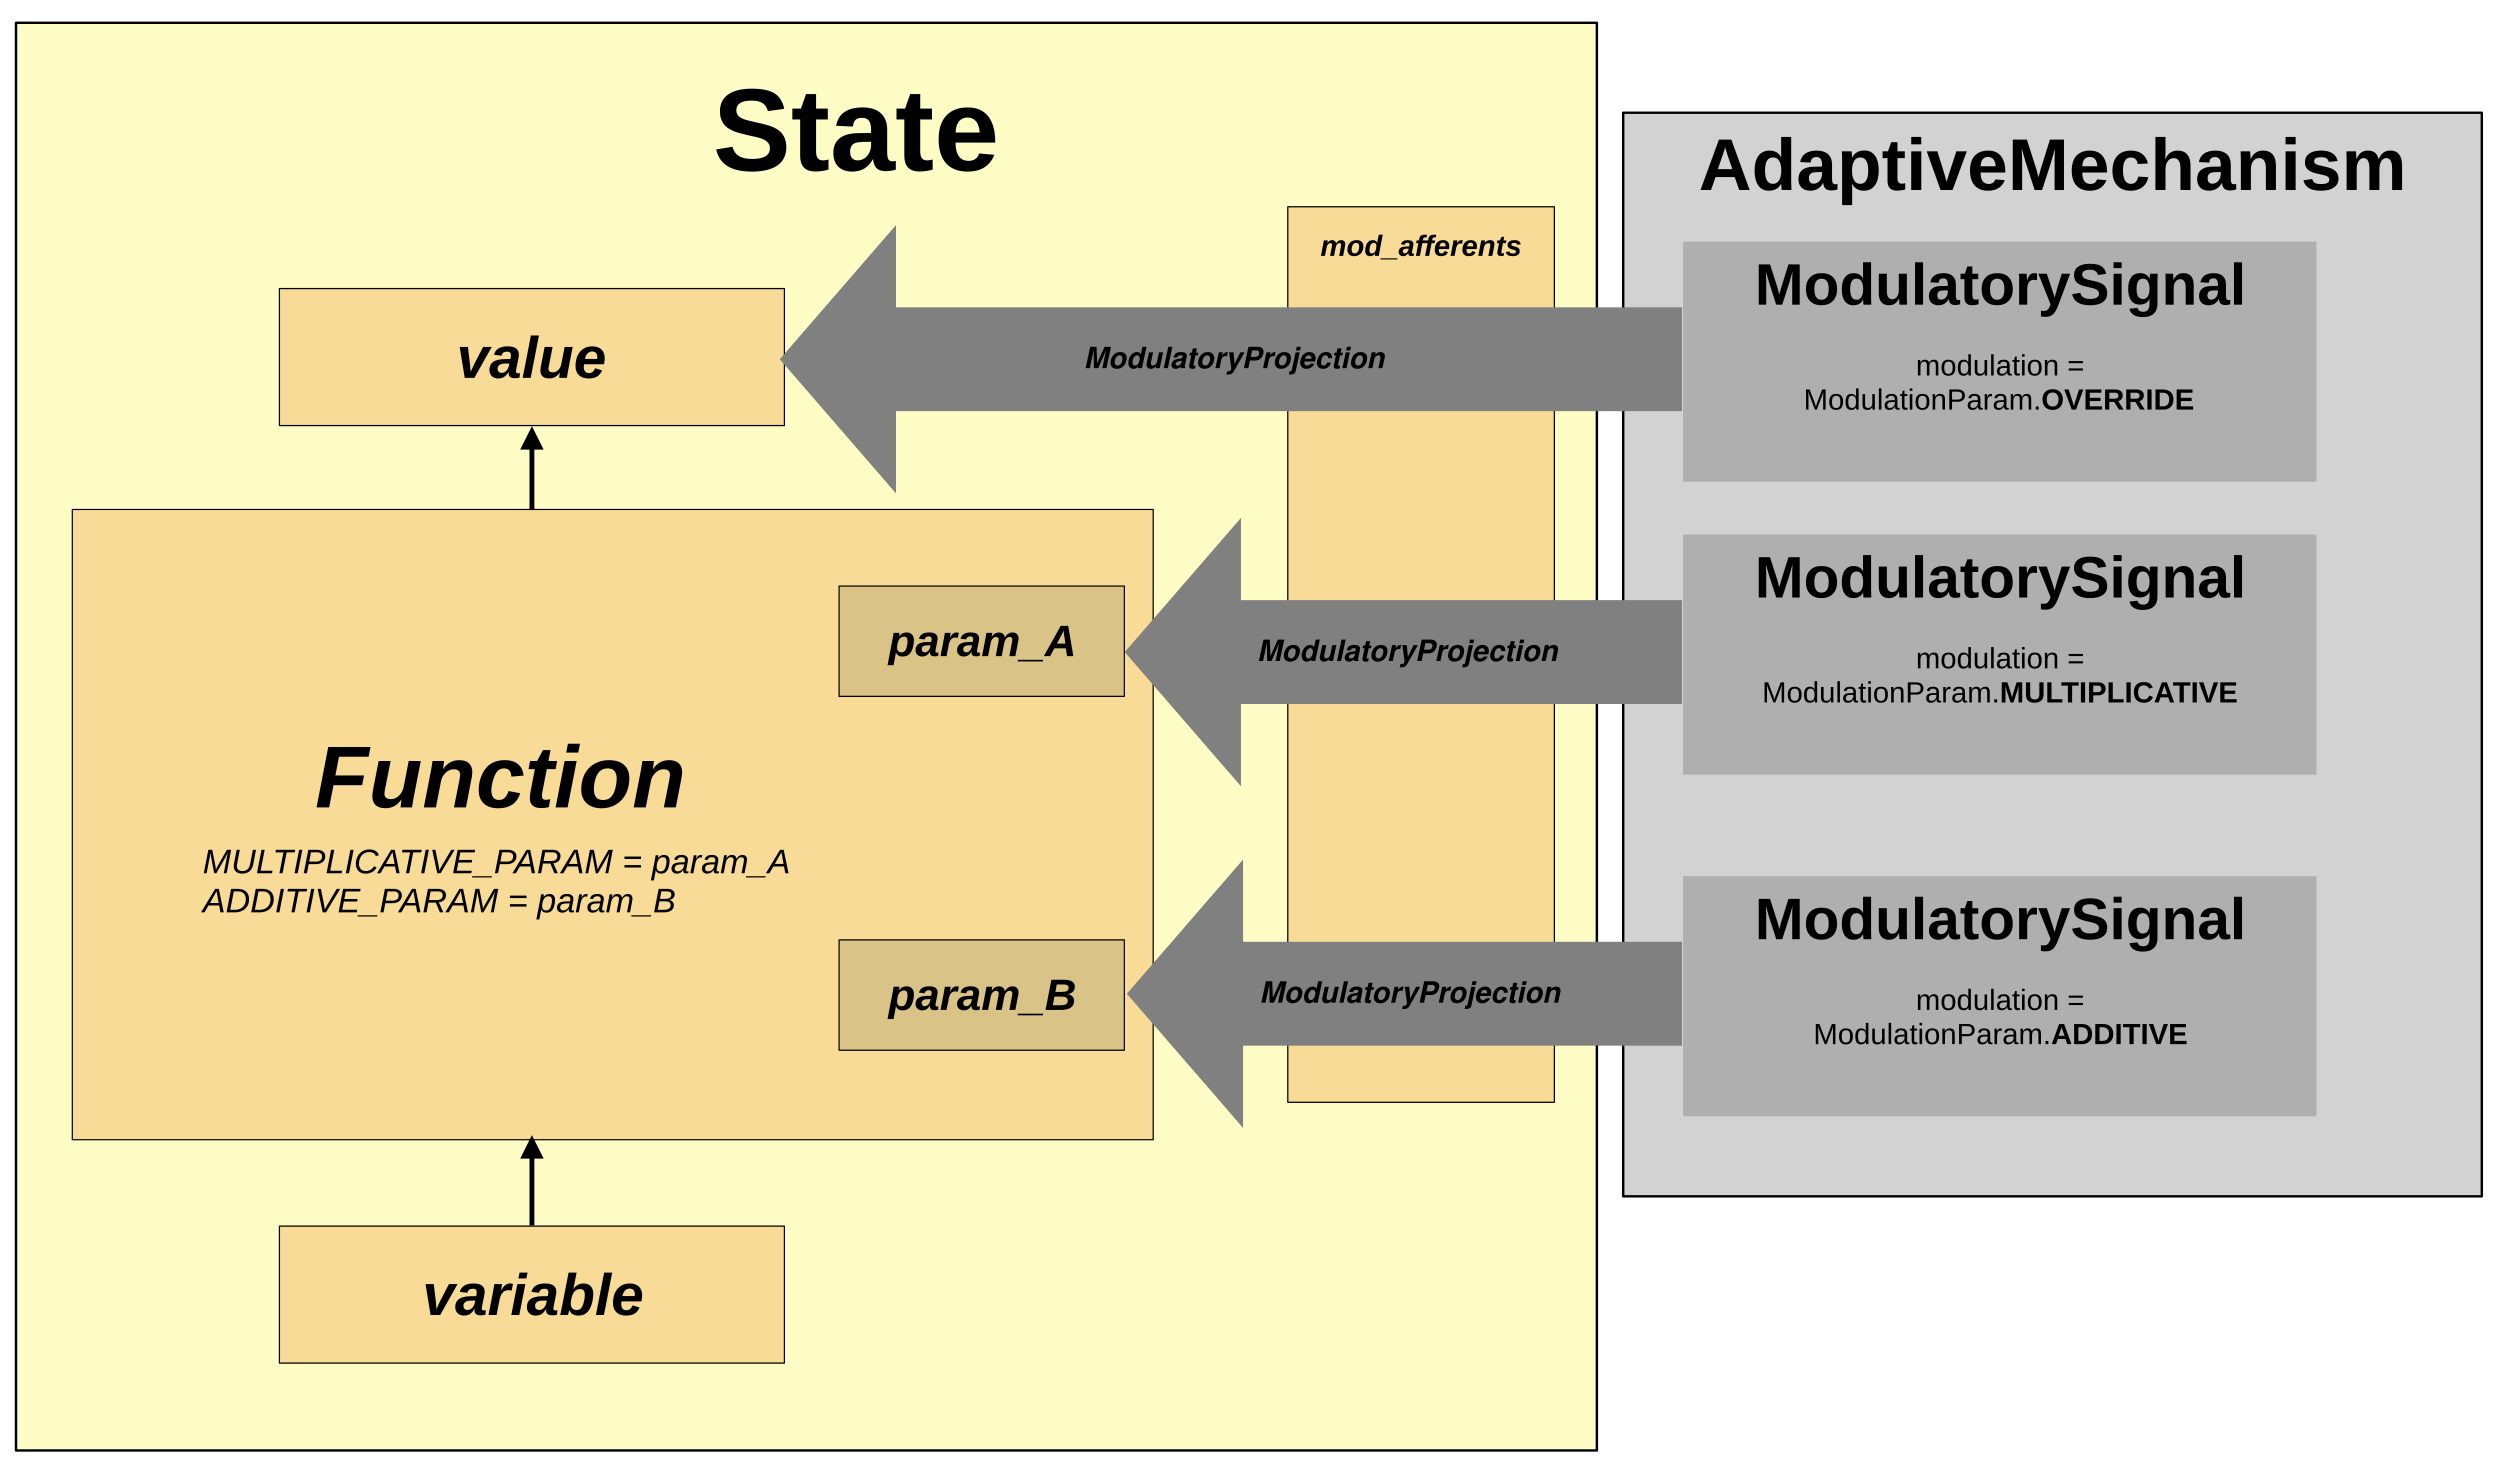
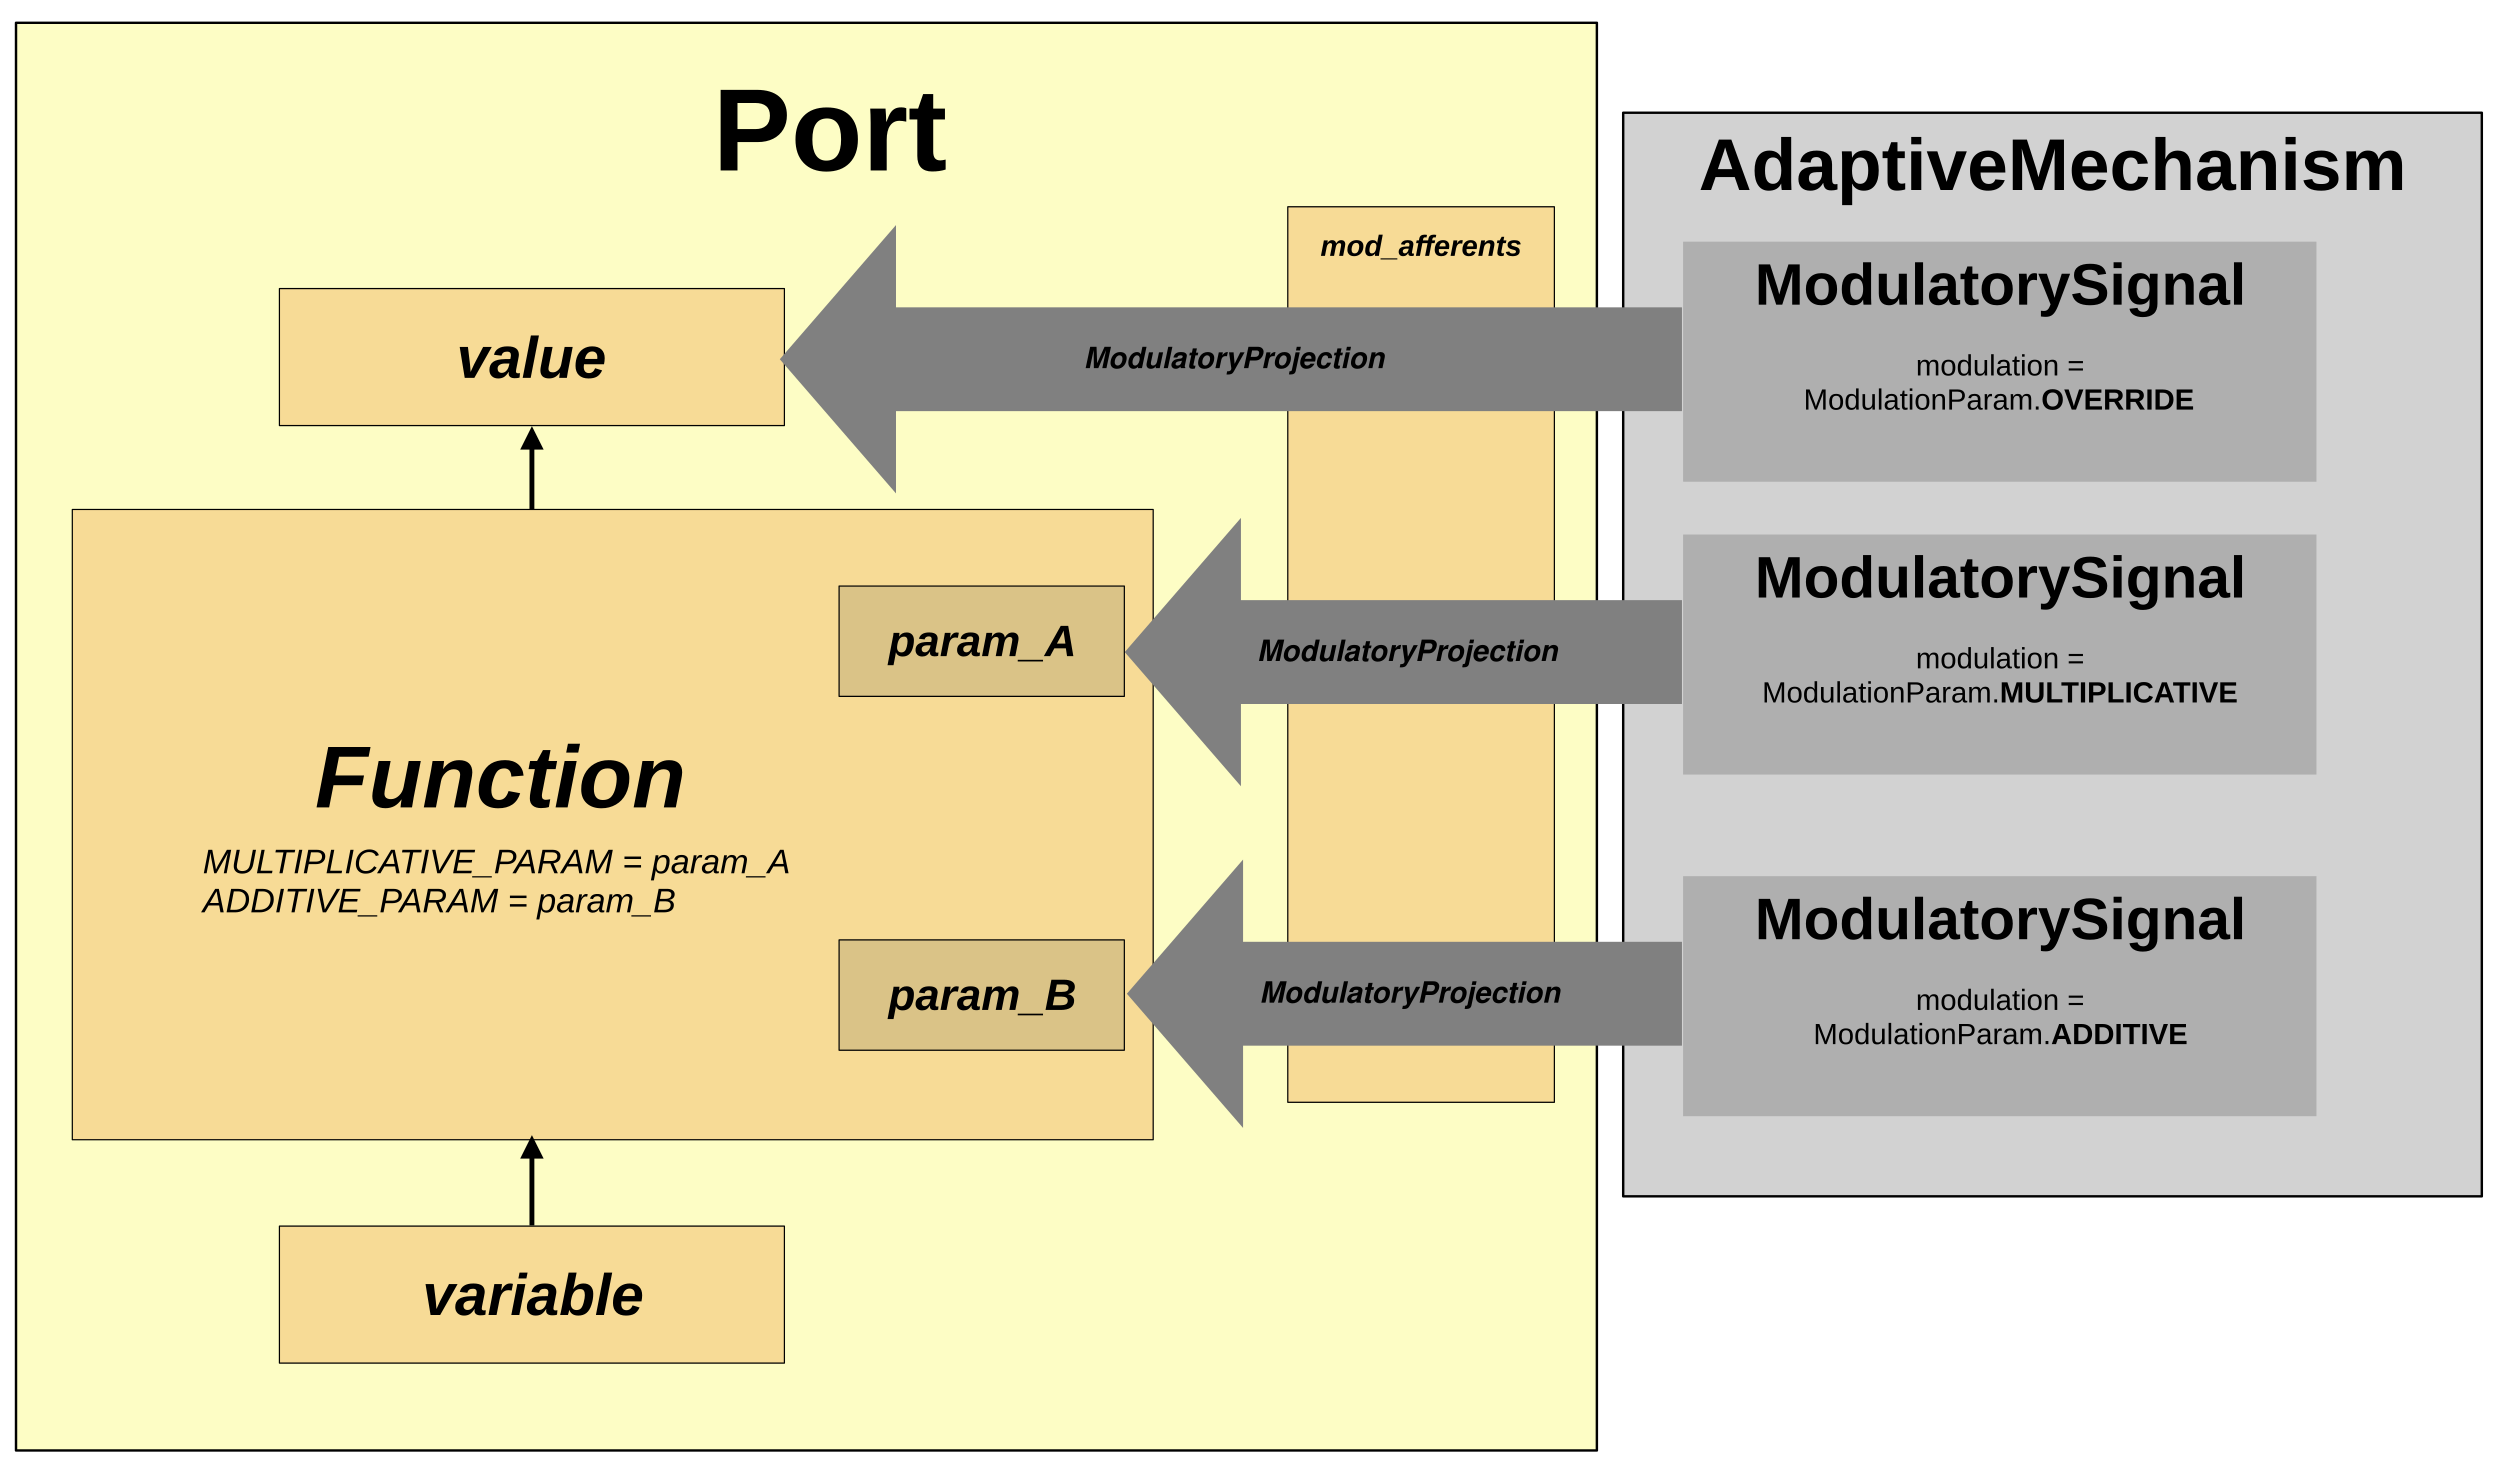
<svg xmlns="http://www.w3.org/2000/svg" id="svg4604" version="1.1" xml:space="preserve" width="1280.527" height="751.171" viewBox="0 0 1280.527 751.171">
  <defs id="defs4608">
    <clipPath clipPathUnits="userSpaceOnUse" id="clipPath4620">
      <path d="m 0,0 1500,0 0,1000 L 0,1000 0,0 Z" id="path4622" />
    </clipPath>
    <clipPath clipPathUnits="userSpaceOnUse" id="clipPath4636">
      <path d="m 281.49,208.489 645.79,0 0,583.022 -645.79,0 0,-583.022 z" id="path4638" />
    </clipPath>
    <clipPath clipPathUnits="userSpaceOnUse" id="clipPath4646">
      <path d="m 0,0 1500,0 0,1000 L 0,1000 0,0 Z" id="path4648" />
    </clipPath>
    <clipPath clipPathUnits="userSpaceOnUse" id="clipPath4660">
      <path d="m 536.435,725.027 175.899,0 0,50 -175.899,0 0,-50 z" id="path4662" />
    </clipPath>
    <clipPath clipPathUnits="userSpaceOnUse" id="clipPath4674">
      <path d="m 0,0 1500,0 0,1000 L 0,1000 0,0 Z" id="path4676" />
    </clipPath>
    <clipPath clipPathUnits="userSpaceOnUse" id="clipPath4706">
      <path d="m 802.622,351.159 107.241,0 0,364.961 -107.241,0 0,-364.961 z" id="path4708" />
    </clipPath>
    <clipPath clipPathUnits="userSpaceOnUse" id="clipPath4720">
      <path d="m 0,0 1500,0 0,1000 L 0,1000 0,0 Z" id="path4722" />
    </clipPath>
    <clipPath clipPathUnits="userSpaceOnUse" id="clipPath4734">
      <path d="m 386.724,628.465 210.331,0 0,54.137 -210.331,0 0,-54.137 z" id="path4736" />
    </clipPath>
    <clipPath clipPathUnits="userSpaceOnUse" id="clipPath4748">
      <path d="m 0,0 1500,0 0,1000 L 0,1000 0,0 Z" id="path4750" />
    </clipPath>
    <clipPath clipPathUnits="userSpaceOnUse" id="clipPath4762">
      <path d="m 386.724,244.293 210.331,0 0,54.137 -210.331,0 0,-54.137 z" id="path4764" />
    </clipPath>
    <clipPath clipPathUnits="userSpaceOnUse" id="clipPath4776">
      <path d="m 0,0 1500,0 0,1000 L 0,1000 0,0 Z" id="path4778" />
    </clipPath>
    <clipPath clipPathUnits="userSpaceOnUse" id="clipPath4790">
      <path d="m 935.682,312.627 358.595,0 0,446.404 -358.595,0 0,-446.404 z" id="path4792" />
    </clipPath>
    <clipPath clipPathUnits="userSpaceOnUse" id="clipPath4804">
      <path d="m 0,0 1500,0 0,1000 L 0,1000 0,0 Z" id="path4806" />
    </clipPath>
    <clipPath clipPathUnits="userSpaceOnUse" id="clipPath4814">
      <path d="m 960.907,484.461 264.94,0 0,101.061 -264.94,0 0,-101.061 z" id="path4816" />
    </clipPath>
    <clipPath clipPathUnits="userSpaceOnUse" id="clipPath4846">
      <path d="m 0,0 1500,0 0,1000 L 0,1000 0,0 Z" id="path4848" />
    </clipPath>
    <clipPath clipPathUnits="userSpaceOnUse" id="clipPath4856">
      <path d="m 734.813,479.655 228.33,0 0,109.983 -228.33,0 0,-109.983 z" id="path4858" />
    </clipPath>
    <clipPath clipPathUnits="userSpaceOnUse" id="clipPath4870">
      <path d="m 0,0 1500,0 0,1000 L 0,1000 0,0 Z" id="path4872" />
    </clipPath>
    <clipPath clipPathUnits="userSpaceOnUse" id="clipPath4880">
      <path d="m 960.908,344.461 264.94,0 0,101.061 -264.94,0 0,-101.061 z" id="path4882" />
    </clipPath>
    <clipPath clipPathUnits="userSpaceOnUse" id="clipPath4912">
      <path d="m 0,0 1500,0 0,1000 L 0,1000 0,0 Z" id="path4914" />
    </clipPath>
    <clipPath clipPathUnits="userSpaceOnUse" id="clipPath4922">
      <path d="m 735.682,339.655 227.46,0 0,109.983 -227.46,0 0,-109.983 z" id="path4924" />
    </clipPath>
    <clipPath clipPathUnits="userSpaceOnUse" id="clipPath4936">
      <path d="m 0,0 1500,0 0,1000 L 0,1000 0,0 Z" id="path4938" />
    </clipPath>
    <clipPath clipPathUnits="userSpaceOnUse" id="clipPath4950">
      <path d="m 617.733,517.498 116.943,0 0,43.21 -116.943,0 0,-43.21 z" id="path4952" />
    </clipPath>
    <clipPath clipPathUnits="userSpaceOnUse" id="clipPath4964">
      <path d="m 0,0 1500,0 0,1000 L 0,1000 0,0 Z" id="path4966" />
    </clipPath>
    <clipPath clipPathUnits="userSpaceOnUse" id="clipPath4978">
      <path d="m 617.733,372.498 116.943,0 0,43.21 -116.943,0 0,-43.21 z" id="path4980" />
    </clipPath>
    <clipPath clipPathUnits="userSpaceOnUse" id="clipPath4992">
      <path d="m 0,0 1500,0 0,1000 L 0,1000 0,0 Z" id="path4994" />
    </clipPath>
    <clipPath clipPathUnits="userSpaceOnUse" id="clipPath5014">
      <path d="m 960.908,604.461 264.94,0 0,101.061 -264.94,0 0,-101.061 z" id="path5016" />
    </clipPath>
    <clipPath clipPathUnits="userSpaceOnUse" id="clipPath5046">
      <path d="m 0,0 1500,0 0,1000 L 0,1000 0,0 Z" id="path5048" />
    </clipPath>
    <clipPath clipPathUnits="userSpaceOnUse" id="clipPath5056">
      <path d="m 593.463,599.655 369.68,0 0,109.983 -369.68,0 0,-109.983 z" id="path5058" />
    </clipPath>
  </defs>
  <g id="g4612" transform="matrix(1.25,0,0,-1.25,-342.4101,1002.312)">
    <g id="g4614" />
    <g id="g4616">
      <g id="g4618" clip-path="url(#clipPath4620)">
        <path d="m 0,0 1500,0 0,1000 L 0,1000 0,0 Z" style="fill:#ffffff;fill-opacity:1;fill-rule:nonzero;stroke:none" id="path4624" />
        <path d="m 280.49,792.511 647.79,0 0,-585.022 -647.79,0 0,585.022 z" style="fill:#fdfdc5;fill-opacity:1;fill-rule:nonzero;stroke:none" id="path4626" />
        <g id="g4628" transform="matrix(1,0,0,-1,280.4897,792.511)">
          <path d="m 0,0 647.79,0 0,585.022 L 0,585.022 0,0 Z" style="fill:none;stroke:#000000;stroke-width:1;stroke-linecap:butt;stroke-linejoin:round;stroke-miterlimit:4;stroke-dasharray:none;stroke-opacity:1" id="path4630" />
        </g>
      </g>
    </g>
    <g id="g4632">
      <g id="g4634" clip-path="url(#clipPath4636)">
        <g id="g4640" transform="translate(290,496)" />
      </g>
    </g>
    <g id="g4642">
      <g id="g4644" clip-path="url(#clipPath4646)">
        <path d="m 303.56,593.081 442.909,0 0,-258.267 -442.909,0 0,258.267 z" style="fill:#f7db96;fill-opacity:1;fill-rule:nonzero;stroke:none" id="path4650" />
        <g id="g4652" transform="matrix(1,0,0,-1,303.5601,593.0809)">
          <path d="m 0,0 442.909,0 0,258.267 L 0,258.267 0,0 Z" style="fill:none;stroke:#000000;stroke-width:0.5;stroke-linecap:butt;stroke-linejoin:round;stroke-miterlimit:4;stroke-dasharray:none;stroke-opacity:1" id="path4654" />
        </g>
      </g>
    </g>
    <g id="g4656">
      <g id="g4658" clip-path="url(#clipPath4660)">
        <g id="g4664" transform="translate(566,732)">
          <text transform="scale(1,-1)" style="font-variant:normal;font-weight:bold;font-size:48px;font-family:Arial;-inkscape-font-specification:Arial-BoldMT;writing-mode:lr-tb;fill:#000000;fill-opacity:1;fill-rule:nonzero;stroke:none" id="text4666">
-             <tspan x="0 32.016 48 74.698 90.682" y="0" id="tspan4668">State</tspan>
+             <tspan x="0 32.016 48 74.698 90.682" y="0" id="tspan4668">Port</tspan>
          </text>
        </g>
      </g>
    </g>
    <g id="g4670">
      <g id="g4672" clip-path="url(#clipPath4674)">
        <g id="g4678" transform="translate(403,471)">
          <text transform="scale(1,-1)" style="font-style:italic;font-variant:normal;font-weight:bold;font-size:36px;font-family:Arial;-inkscape-font-specification:Arial-BoldItalicMT;writing-mode:lr-tb;fill:#000000;fill-opacity:1;fill-rule:nonzero;stroke:none" id="text4680">
            <tspan x="0 21.989 43.978 65.966 85.99 97.978 107.978 129.967 151.956" y="0" id="tspan4682">Function </tspan>
          </text>
        </g>
        <g id="g4684" transform="translate(357,444)">
          <text transform="scale(1,-1)" style="font-style:italic;font-variant:normal;font-size:14px;font-family:Arial;-inkscape-font-specification:Arial-ItalicMT;writing-mode:lr-tb;fill:#000000;fill-opacity:1;fill-rule:nonzero;stroke:none" id="text4686">
            <tspan x="0 11.662 21.773 28.519 37.071 40.96 50.298 58.085 61.974 72.085 80.384 88.935 92.824 102.162 111.5 119.287 127.586 136.924 147.035 156.373 168.035 171.924 180.1 183.989 191.776 199.563 204.225 212.012 223.674 231.461 240.279" y="0" id="tspan4688">MULTIPLICATIVE_PARAM = param_A </tspan>
          </text>
        </g>
        <g id="g4690" transform="translate(357,428)">
          <text transform="scale(1,-1)" style="font-style:italic;font-variant:normal;font-size:14px;font-family:Arial;-inkscape-font-specification:Arial-ItalicMT;writing-mode:lr-tb;fill:#000000;fill-opacity:1;fill-rule:nonzero;stroke:none" id="text4692">
            <tspan x="0 9.338 19.449 29.56 33.449 42 45.889 55.227 64.565 72.352 80.651 89.989 100.1 109.438 121.1 124.989 133.165 137.054 144.841 152.628 157.29 165.077 176.739 184.526" y="0" id="tspan4694">ADDITIVE_PARAM = param_B</tspan>
          </text>
        </g>
        <path d="m 801.622,717.12 109.241,0 0,-366.961 -109.241,0 0,366.961 z" style="fill:#f7db96;fill-opacity:1;fill-rule:nonzero;stroke:none" id="path4696" />
        <g id="g4698" transform="matrix(1,0,0,-1,801.6217,717.1202)">
          <path d="m 0,0 109.241,0 0,366.961 L 0,366.961 0,0 Z" style="fill:none;stroke:#000000;stroke-width:0.5;stroke-linecap:butt;stroke-linejoin:round;stroke-miterlimit:4;stroke-dasharray:none;stroke-opacity:1" id="path4700" />
        </g>
      </g>
    </g>
    <g id="g4702">
      <g id="g4704" clip-path="url(#clipPath4706)">
        <g id="g4710" transform="translate(815,697)">
          <text transform="scale(1,-1)" style="font-style:italic;font-variant:normal;font-weight:bold;font-size:12px;font-family:Arial;-inkscape-font-specification:Arial-BoldItalicMT;writing-mode:lr-tb;fill:#000000;fill-opacity:1;fill-rule:nonzero;stroke:none" id="text4712">
            <tspan x="0 10.67 18 25.33 32.004 38.678 42.457 46.453 53.128 57.798 64.472 71.802 75.798 82.472" y="0" id="tspan4714">mod_afferents </tspan>
          </text>
        </g>
      </g>
    </g>
    <g id="g4716">
      <g id="g4718" clip-path="url(#clipPath4720)">
        <path d="m 388.427,683.602 206.925,0 0,-56.137 -206.925,0 0,56.137 z" style="fill:#f7db96;fill-opacity:1;fill-rule:nonzero;stroke:none" id="path4724" />
        <g id="g4726" transform="matrix(1,0,0,-1,388.4272,683.6019)">
          <path d="m 0,0 206.925,0 0,56.137 L 0,56.137 0,0 Z" style="fill:none;stroke:#000000;stroke-width:0.5;stroke-linecap:butt;stroke-linejoin:round;stroke-miterlimit:4;stroke-dasharray:none;stroke-opacity:1" id="path4728" />
        </g>
      </g>
    </g>
    <g id="g4730">
      <g id="g4732" clip-path="url(#clipPath4734)">
        <g id="g4738" transform="translate(461,647)">
          <text transform="scale(1,-1)" style="font-style:italic;font-variant:normal;font-weight:bold;font-size:24px;font-family:Arial;-inkscape-font-specification:Arial-BoldItalicMT;writing-mode:lr-tb;fill:#000000;fill-opacity:1;fill-rule:nonzero;stroke:none" id="text4740">
            <tspan x="0 13.349 26.698 33.374 48.043" y="0" id="tspan4742">value</tspan>
          </text>
        </g>
      </g>
    </g>
    <g id="g4744">
      <g id="g4746" clip-path="url(#clipPath4748)">
        <path d="m 388.427,299.43 206.925,0 0,-56.137 -206.925,0 0,56.137 z" style="fill:#f7db96;fill-opacity:1;fill-rule:nonzero;stroke:none" id="path4752" />
        <g id="g4754" transform="matrix(1,0,0,-1,388.4272,299.4296)">
          <path d="m 0,0 206.925,0 0,56.137 L 0,56.137 0,0 Z" style="fill:none;stroke:#000000;stroke-width:0.5;stroke-linecap:butt;stroke-linejoin:round;stroke-miterlimit:4;stroke-dasharray:none;stroke-opacity:1" id="path4756" />
        </g>
      </g>
    </g>
    <g id="g4758">
      <g id="g4760" clip-path="url(#clipPath4762)">
        <g id="g4766" transform="translate(447,263)">
          <text transform="scale(1,-1)" style="font-style:italic;font-variant:normal;font-weight:bold;font-size:24px;font-family:Arial;-inkscape-font-specification:Arial-BoldItalicMT;writing-mode:lr-tb;fill:#000000;fill-opacity:1;fill-rule:nonzero;stroke:none" id="text4768">
            <tspan x="0 13.349 26.698 36.038 42.715 56.064 70.733 77.41" y="0" id="tspan4770">variable</tspan>
          </text>
        </g>
      </g>
    </g>
    <g id="g4772">
      <g id="g4774" clip-path="url(#clipPath4776)">
        <path d="m 939.061,755.652 351.838,0 0,-444.025 -351.838,0 0,444.025 z" style="fill:#d2d2d2;fill-opacity:1;fill-rule:nonzero;stroke:none" id="path4780" />
        <g id="g4782" transform="matrix(1,0,0,-1,939.0612,755.652)">
          <path d="m 0,0 351.837,0 0,444.025 L 0,444.025 0,0 Z" style="fill:none;stroke:#000000;stroke-width:1;stroke-linecap:butt;stroke-linejoin:round;stroke-miterlimit:4;stroke-dasharray:none;stroke-opacity:1" id="path4784" />
        </g>
      </g>
    </g>
    <g id="g4786">
      <g id="g4788" clip-path="url(#clipPath4790)">
        <g id="g4794" transform="translate(970,724)">
          <text transform="scale(1,-1)" style="font-variant:normal;font-weight:bold;font-size:30px;font-family:Arial;-inkscape-font-specification:Arial-BoldMT;writing-mode:lr-tb;fill:#000000;fill-opacity:1;fill-rule:nonzero;stroke:none" id="text4796">
            <tspan x="0 21.666 39.99 56.676 75 84.99 93.324 110.01 126.696 151.686 168.372 185.058 203.382 220.068 238.392 246.726 263.412" y="0" id="tspan4798">AdaptiveMechanism</tspan>
          </text>
        </g>
      </g>
    </g>
    <g id="g4800">
      <g id="g4802" clip-path="url(#clipPath4804)">
        <path d="m 963.611,582.818 259.533,0 0,-98.358 -259.533,0 0,98.358 z" style="fill:#000000;fill-opacity:0.168;fill-rule:nonzero;stroke:none" id="path4808" />
      </g>
    </g>
    <g id="g4810">
      <g id="g4812" clip-path="url(#clipPath4814)">
        <g id="g4818" transform="translate(993,557)">
          <text transform="scale(1,-1)" style="font-variant:normal;font-weight:bold;font-size:24px;font-family:Arial;-inkscape-font-specification:Arial-BoldMT;writing-mode:lr-tb;fill:#000000;fill-opacity:1;fill-rule:nonzero;stroke:none" id="text4820">
            <tspan x="0 19.992 34.651 49.31 63.97 70.637 83.986 91.978 106.637 115.978 129.326 145.334 152.002 166.661 181.32 194.669 201.336" y="0" id="tspan4822">ModulatorySignal </tspan>
          </text>
        </g>
        <g id="g4824" transform="translate(1059,528)">
          <text transform="scale(1,-1)" style="font-variant:normal;font-weight:normal;font-size:12px;font-family:Arial;-inkscape-font-specification:ArialMT;writing-mode:lr-tb;fill:#000000;fill-opacity:1;fill-rule:nonzero;stroke:none" id="text4826">
            <tspan x="0 9.996 16.67 23.345 30.019 32.686 39.36 42.694 45.36 52.034 58.709 62.042 69.05" y="0" id="tspan4828">modulation = </tspan>
          </text>
        </g>
        <g id="g4830" transform="translate(996,514)">
          <text transform="scale(1,-1)" style="font-variant:normal;font-weight:normal;font-size:12px;font-family:Arial;-inkscape-font-specification:ArialMT;writing-mode:lr-tb;fill:#000000;fill-opacity:1;fill-rule:nonzero;stroke:none" id="text4832">
            <tspan x="0 9.996 16.67 23.345 30.019 32.686 39.36 42.694 45.36 52.034 58.709 66.713 73.387 77.383 84.058 94.054" y="0" id="tspan4834">ModulationParam.</tspan>
          </text>
        </g>
        <g id="g4836" transform="translate(996,514)">
          <text transform="matrix(1,0,0,-1,97.38281,0)" style="font-variant:normal;font-weight:bold;font-size:12px;font-family:Arial;-inkscape-font-specification:Arial-BoldMT;writing-mode:lr-tb;fill:#000000;fill-opacity:1;fill-rule:nonzero;stroke:none" id="text4838">
            <tspan x="0 9.996 18.662 25.102 32.431 35.765 43.769 51.098 54.432 63.098 70.873 78.203 81.536 89.54" y="0" id="tspan4840">MULTIPLICATIVE</tspan>
          </text>
        </g>
      </g>
    </g>
    <g id="g4842">
      <g id="g4844" clip-path="url(#clipPath4846)">
        <path d="m 782.429,513.366 0,-33.711 -47.616,54.992 47.616,54.992 0,-33.711 180.713,0 0,-42.561 -180.713,0 z" style="fill:#808080;fill-opacity:1;fill-rule:nonzero;stroke:none" id="path4850" />
      </g>
    </g>
    <g id="g4852">
      <g id="g4854" clip-path="url(#clipPath4856)">
        <g id="g4860" transform="translate(789,531)">
          <text transform="scale(1,-1)" style="font-style:italic;font-variant:normal;font-weight:bold;font-size:12px;font-family:Helvetica;-inkscape-font-specification:Helvetica-BoldOblique;writing-mode:lr-tb;fill:#000000;fill-opacity:1;fill-rule:nonzero;stroke:none" id="text4862">
            <tspan x="0 9.996 17.326 24.655 31.985 35.318 41.993 45.989 53.318 57.989 64.663 72.667 77.338 84.667 88.001 94.675 101.35 105.346 108.679 116.009" y="0" id="tspan4864">ModulatoryProjection</tspan>
          </text>
        </g>
      </g>
    </g>
    <g id="g4866">
      <g id="g4868" clip-path="url(#clipPath4870)">
        <path d="m 963.611,442.818 259.533,0 0,-98.358 -259.533,0 0,98.358 z" style="fill:#000000;fill-opacity:0.168;fill-rule:nonzero;stroke:none" id="path4874" />
      </g>
    </g>
    <g id="g4876">
      <g id="g4878" clip-path="url(#clipPath4880)">
        <g id="g4884" transform="translate(993,417)">
          <text transform="scale(1,-1)" style="font-variant:normal;font-weight:bold;font-size:24px;font-family:Arial;-inkscape-font-specification:Arial-BoldMT;writing-mode:lr-tb;fill:#000000;fill-opacity:1;fill-rule:nonzero;stroke:none" id="text4886">
            <tspan x="0 19.992 34.651 49.31 63.97 70.637 83.986 91.978 106.637 115.978 129.326 145.334 152.002 166.661 181.32 194.669 201.336" y="0" id="tspan4888">ModulatorySignal </tspan>
          </text>
        </g>
        <g id="g4890" transform="translate(1059,388)">
          <text transform="scale(1,-1)" style="font-variant:normal;font-weight:normal;font-size:12px;font-family:Arial;-inkscape-font-specification:ArialMT;writing-mode:lr-tb;fill:#000000;fill-opacity:1;fill-rule:nonzero;stroke:none" id="text4892">
            <tspan x="0 9.996 16.67 23.345 30.019 32.686 39.36 42.694 45.36 52.034 58.709 62.042 69.05" y="0" id="tspan4894">modulation = </tspan>
          </text>
        </g>
        <g id="g4896" transform="translate(1017,374)">
          <text transform="scale(1,-1)" style="font-variant:normal;font-weight:normal;font-size:12px;font-family:Arial;-inkscape-font-specification:ArialMT;writing-mode:lr-tb;fill:#000000;fill-opacity:1;fill-rule:nonzero;stroke:none" id="text4898">
            <tspan x="0 9.996 16.67 23.345 30.019 32.686 39.36 42.694 45.36 52.034 58.709 66.713 73.387 77.383 84.058 94.054" y="0" id="tspan4900">ModulationParam.</tspan>
          </text>
        </g>
        <g id="g4902" transform="translate(1017,374)">
          <text transform="matrix(1,0,0,-1,97.38281,0)" style="font-variant:normal;font-weight:bold;font-size:12px;font-family:Arial;-inkscape-font-specification:Arial-BoldMT;writing-mode:lr-tb;fill:#000000;fill-opacity:1;fill-rule:nonzero;stroke:none" id="text4904">
            <tspan x="0 8.666 17.333 25.999 29.333 36.662 39.996 48" y="0" id="tspan4906">ADDITIVE</tspan>
          </text>
        </g>
      </g>
    </g>
    <g id="g4908">
      <g id="g4910" clip-path="url(#clipPath4912)">
        <path d="m 783.299,373.366 0,-33.711 -47.616,54.992 47.616,54.992 0,-33.711 179.844,0 0,-42.561 -179.844,0 z" style="fill:#808080;fill-opacity:1;fill-rule:nonzero;stroke:none" id="path4916" />
      </g>
    </g>
    <g id="g4918">
      <g id="g4920" clip-path="url(#clipPath4922)">
        <g id="g4926" transform="translate(790,391)">
          <text transform="scale(1,-1)" style="font-style:italic;font-variant:normal;font-weight:bold;font-size:12px;font-family:Helvetica;-inkscape-font-specification:Helvetica-BoldOblique;writing-mode:lr-tb;fill:#000000;fill-opacity:1;fill-rule:nonzero;stroke:none" id="text4928">
            <tspan x="0 9.996 17.326 24.655 31.985 35.318 41.993 45.989 53.318 57.989 64.663 72.667 77.338 84.667 88.001 94.675 101.35 105.346 108.679 116.009" y="0" id="tspan4930">ModulatoryProjection</tspan>
          </text>
        </g>
      </g>
    </g>
    <g id="g4932">
      <g id="g4934" clip-path="url(#clipPath4936)">
        <path d="m 617.761,561.708 116.888,0 0,-45.21 -116.888,0 0,45.21 z" style="fill:#dac387;fill-opacity:1;fill-rule:nonzero;stroke:none" id="path4940" />
        <g id="g4942" transform="matrix(1,0,0,-1,617.7606,561.708)">
          <path d="m 0,0 116.888,0 0,45.21 L 0,45.21 0,0 Z" style="fill:none;stroke:#000000;stroke-width:0.5;stroke-linecap:butt;stroke-linejoin:round;stroke-miterlimit:4;stroke-dasharray:none;stroke-opacity:1" id="path4944" />
        </g>
      </g>
    </g>
    <g id="g4946">
      <g id="g4948" clip-path="url(#clipPath4950)">
        <g id="g4954" transform="translate(638,533)">
          <text transform="scale(1,-1)" style="font-style:italic;font-variant:normal;font-weight:bold;font-size:18px;font-family:Arial;-inkscape-font-specification:Arial-BoldItalicMT;writing-mode:lr-tb;fill:#000000;fill-opacity:1;fill-rule:nonzero;stroke:none" id="text4956">
            <tspan x="0 10.994 20.999 27.997 38.002 54 64.004" y="0" id="tspan4958">param_A</tspan>
          </text>
        </g>
      </g>
    </g>
    <g id="g4960">
      <g id="g4962" clip-path="url(#clipPath4964)">
        <path d="m 617.761,416.708 116.888,0 0,-45.21 -116.888,0 0,45.21 z" style="fill:#dac387;fill-opacity:1;fill-rule:nonzero;stroke:none" id="path4968" />
        <g id="g4970" transform="matrix(1,0,0,-1,617.7606,416.7079)">
          <path d="m 0,0 116.888,0 0,45.21 L 0,45.21 0,0 Z" style="fill:none;stroke:#000000;stroke-width:0.5;stroke-linecap:butt;stroke-linejoin:round;stroke-miterlimit:4;stroke-dasharray:none;stroke-opacity:1" id="path4972" />
        </g>
      </g>
    </g>
    <g id="g4974">
      <g id="g4976" clip-path="url(#clipPath4978)">
        <g id="g4982" transform="translate(638,388)">
          <text transform="scale(1,-1)" style="font-style:italic;font-variant:normal;font-weight:bold;font-size:18px;font-family:Arial;-inkscape-font-specification:Arial-BoldItalicMT;writing-mode:lr-tb;fill:#000000;fill-opacity:1;fill-rule:nonzero;stroke:none" id="text4984">
            <tspan x="0 10.994 20.999 27.997 38.002 54 64.004" y="0" id="tspan4986">param_B</tspan>
          </text>
        </g>
      </g>
    </g>
    <g id="g4988">
      <g id="g4990" clip-path="url(#clipPath4992)">
        <g id="g4996" transform="matrix(1,0,0,-1,491.8896,627.2269)">
          <path d="M 0,34.036 C 0,25.89 0,17.745 0,9.6 l 0,-1" style="fill:none;stroke:#000000;stroke-width:2;stroke-linecap:butt;stroke-linejoin:miter;stroke-miterlimit:4;stroke-dasharray:none;stroke-opacity:1" id="path4998" />
        </g>
        <path d="m 496.69,617.627 -4.8,9.6 -4.8,-9.6 9.6,0 z" style="fill:#000000;fill-opacity:1;fill-rule:nonzero;stroke:none" id="path5000" />
        <g id="g5002" transform="matrix(1,0,0,-1,491.8896,336.7034)">
          <path d="m 0,8.6 0,1 c 0,9.141 0,18.283 0,27.424" style="fill:none;stroke:#000000;stroke-width:2;stroke-linecap:butt;stroke-linejoin:miter;stroke-miterlimit:4;stroke-dasharray:none;stroke-opacity:1" id="path5004" />
        </g>
        <path d="m 496.69,327.103 -4.8,9.6 -4.8,-9.6 9.6,0 z" style="fill:#000000;fill-opacity:1;fill-rule:nonzero;stroke:none" id="path5006" />
        <path d="m 963.611,702.818 259.533,0 0,-98.358 -259.533,0 0,98.358 z" style="fill:#000000;fill-opacity:0.168;fill-rule:nonzero;stroke:none" id="path5008" />
      </g>
    </g>
    <g id="g5010">
      <g id="g5012" clip-path="url(#clipPath5014)">
        <g id="g5018" transform="translate(993,677)">
          <text transform="scale(1,-1)" style="font-variant:normal;font-weight:bold;font-size:24px;font-family:Arial;-inkscape-font-specification:Arial-BoldMT;writing-mode:lr-tb;fill:#000000;fill-opacity:1;fill-rule:nonzero;stroke:none" id="text5020">
            <tspan x="0 19.992 34.651 49.31 63.97 70.637 83.986 91.978 106.637 115.978 129.326 145.334 152.002 166.661 181.32 194.669 201.336" y="0" id="tspan5022">ModulatorySignal </tspan>
          </text>
        </g>
        <g id="g5024" transform="translate(1059,648)">
          <text transform="scale(1,-1)" style="font-variant:normal;font-weight:normal;font-size:12px;font-family:Arial;-inkscape-font-specification:ArialMT;writing-mode:lr-tb;fill:#000000;fill-opacity:1;fill-rule:nonzero;stroke:none" id="text5026">
            <tspan x="0 9.996 16.67 23.345 30.019 32.686 39.36 42.694 45.36 52.034 58.709 62.042 69.05" y="0" id="tspan5028">modulation = </tspan>
          </text>
        </g>
        <g id="g5030" transform="translate(1013,634)">
          <text transform="scale(1,-1)" style="font-variant:normal;font-weight:normal;font-size:12px;font-family:Arial;-inkscape-font-specification:ArialMT;writing-mode:lr-tb;fill:#000000;fill-opacity:1;fill-rule:nonzero;stroke:none" id="text5032">
            <tspan x="0 9.996 16.67 23.345 30.019 32.686 39.36 42.694 45.36 52.034 58.709 66.713 73.387 77.383 84.058 94.054" y="0" id="tspan5034">ModulationParam.</tspan>
          </text>
        </g>
        <g id="g5036" transform="translate(1013,634)">
          <text transform="matrix(1,0,0,-1,97.38281,0)" style="font-variant:normal;font-weight:bold;font-size:12px;font-family:Arial;-inkscape-font-specification:Arial-BoldMT;writing-mode:lr-tb;fill:#000000;fill-opacity:1;fill-rule:nonzero;stroke:none" id="text5038">
            <tspan x="0 9.334 17.338 25.342 34.008 42.674 46.008 54.674" y="0" id="tspan5040">OVERRIDE</tspan>
          </text>
        </g>
      </g>
    </g>
    <g id="g5042">
      <g id="g5044" clip-path="url(#clipPath5046)">
        <path d="m 641.079,633.366 0,-33.711 -47.616,54.992 47.616,54.992 0,-33.711 322.063,0 0,-42.561 -322.063,0 z" style="fill:#808080;fill-opacity:1;fill-rule:nonzero;stroke:none" id="path5050" />
      </g>
    </g>
    <g id="g5052">
      <g id="g5054" clip-path="url(#clipPath5056)">
        <g id="g5060" transform="translate(718,651)">
          <text transform="scale(1,-1)" style="font-style:italic;font-variant:normal;font-weight:bold;font-size:12px;font-family:Helvetica;-inkscape-font-specification:Helvetica-BoldOblique;writing-mode:lr-tb;fill:#000000;fill-opacity:1;fill-rule:nonzero;stroke:none" id="text5062">
            <tspan x="0 9.996 17.326 24.655 31.985 35.318 41.993 45.989 53.318 57.989 64.663 72.667 77.338 84.667 88.001 94.675 101.35 105.346 108.679 116.009" y="0" id="tspan5064">ModulatoryProjection</tspan>
          </text>
        </g>
      </g>
    </g>
  </g>
</svg>
